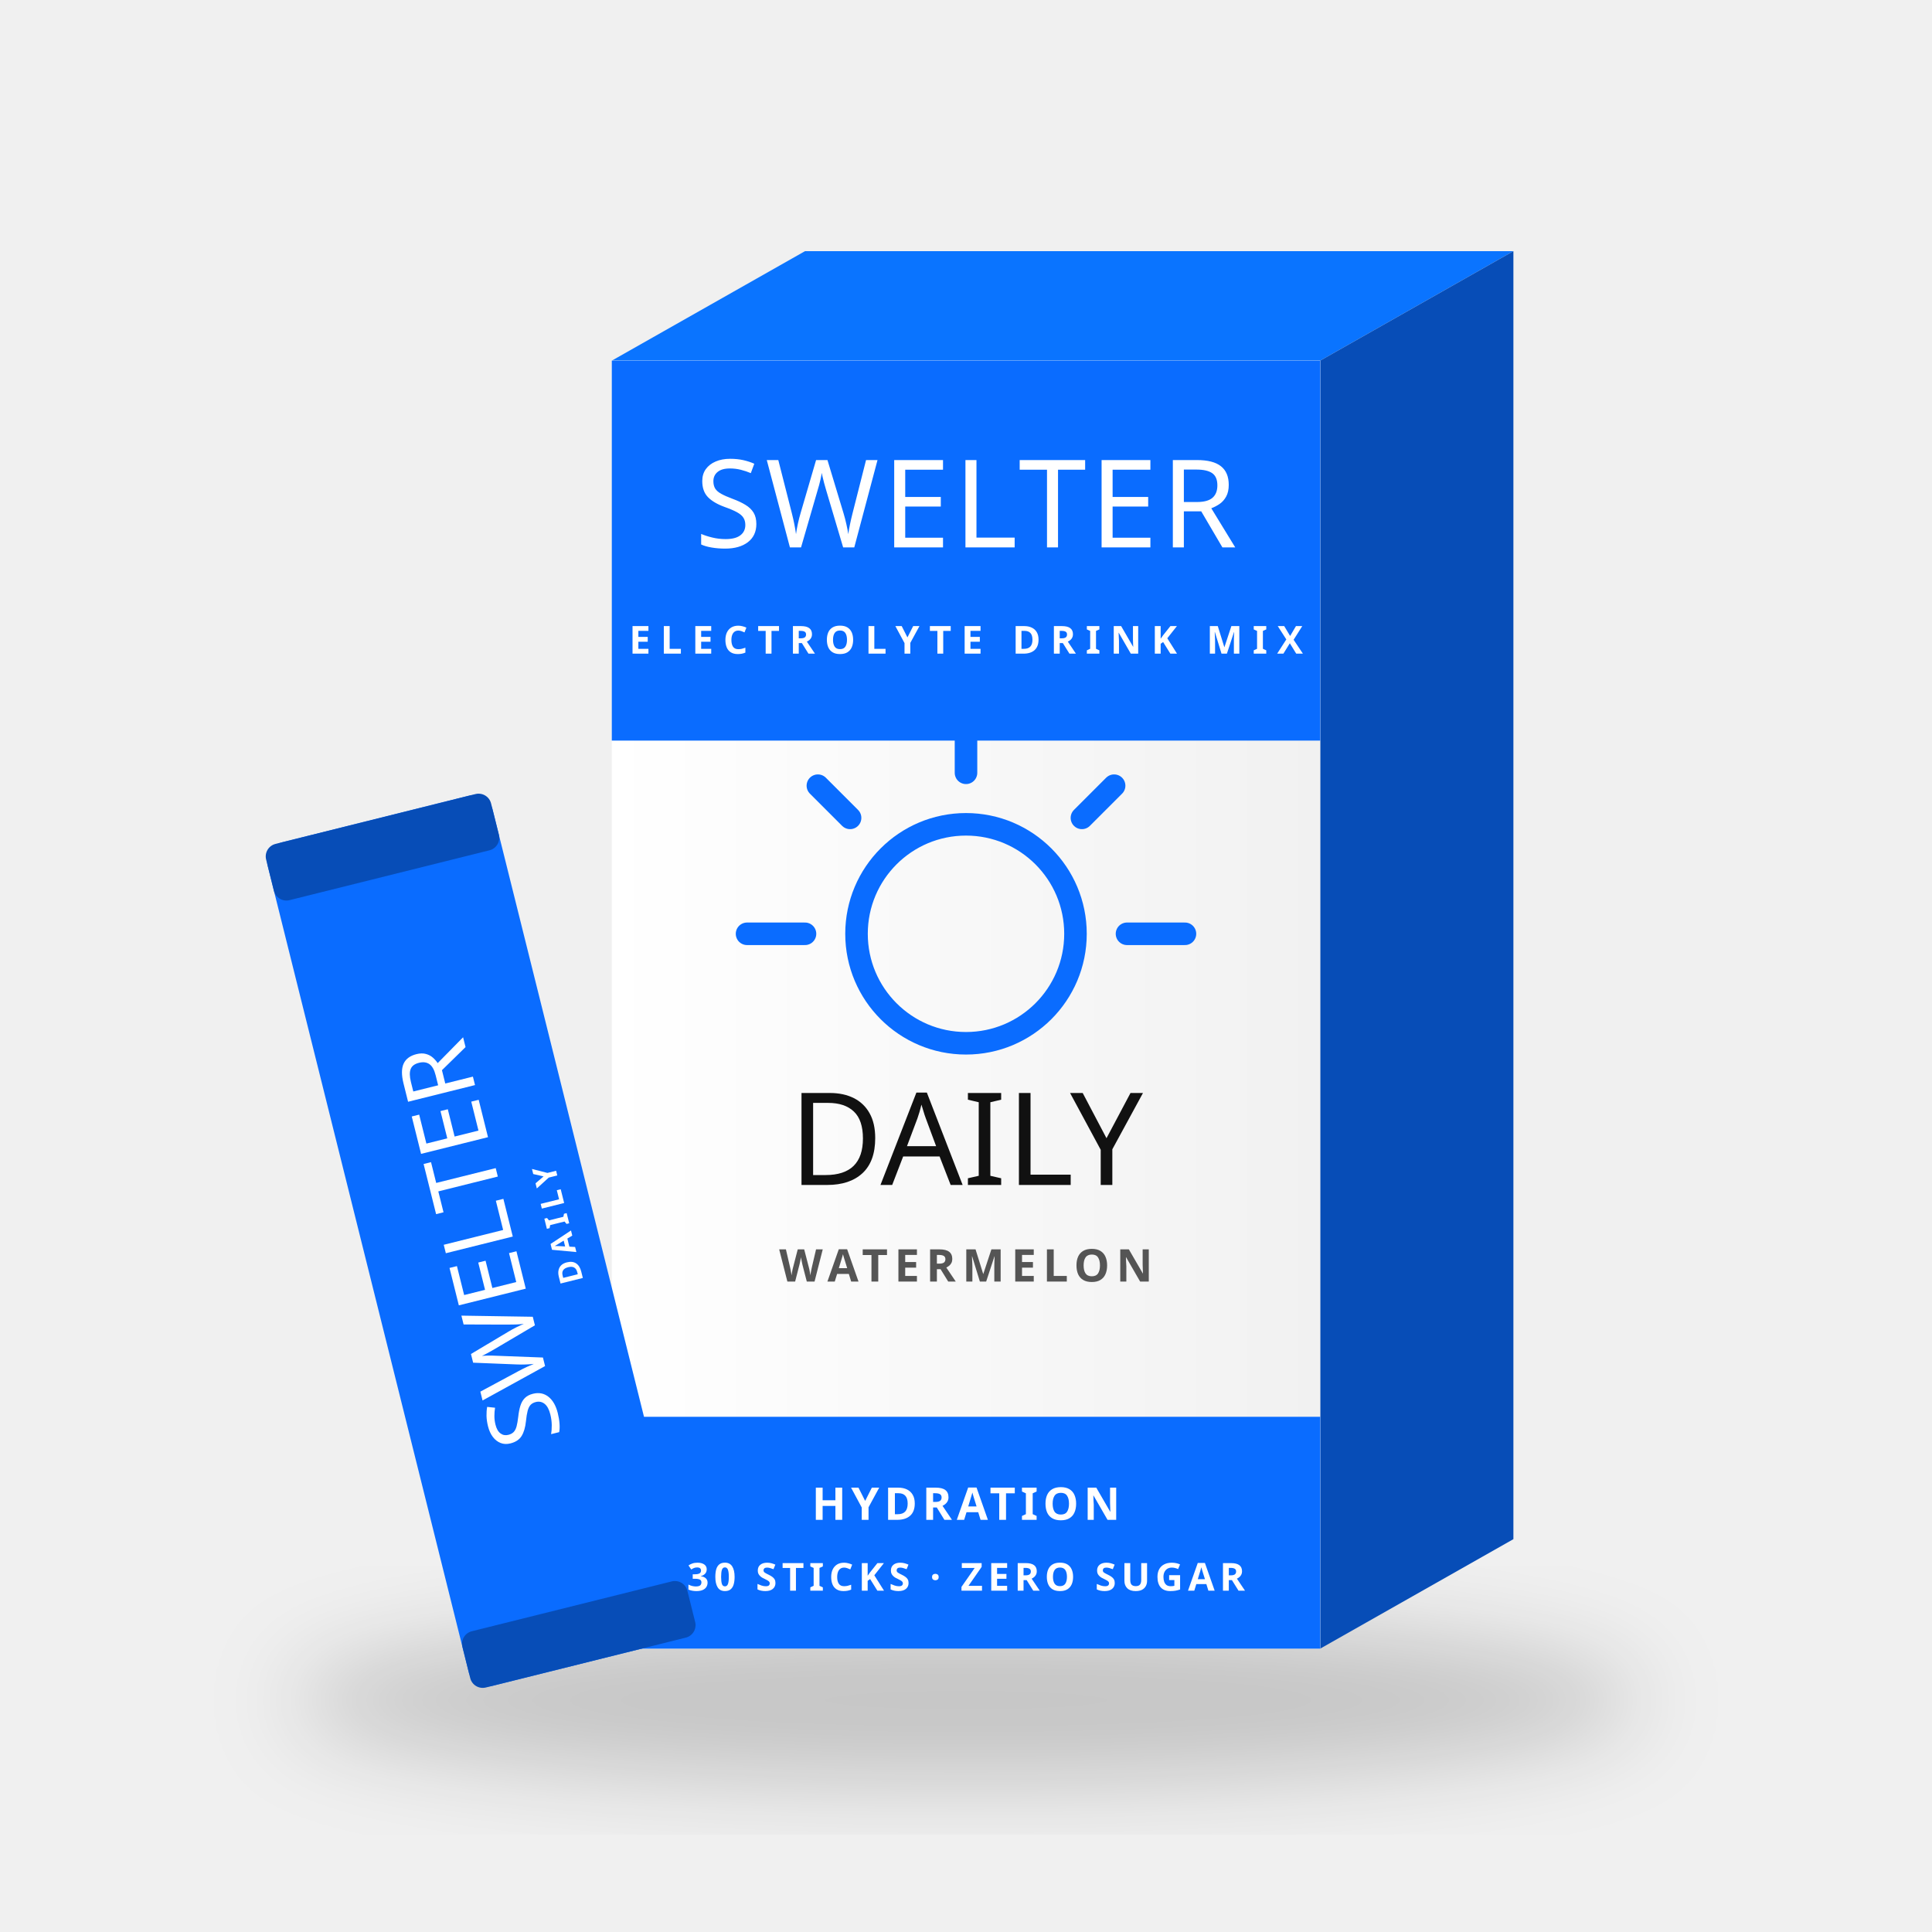
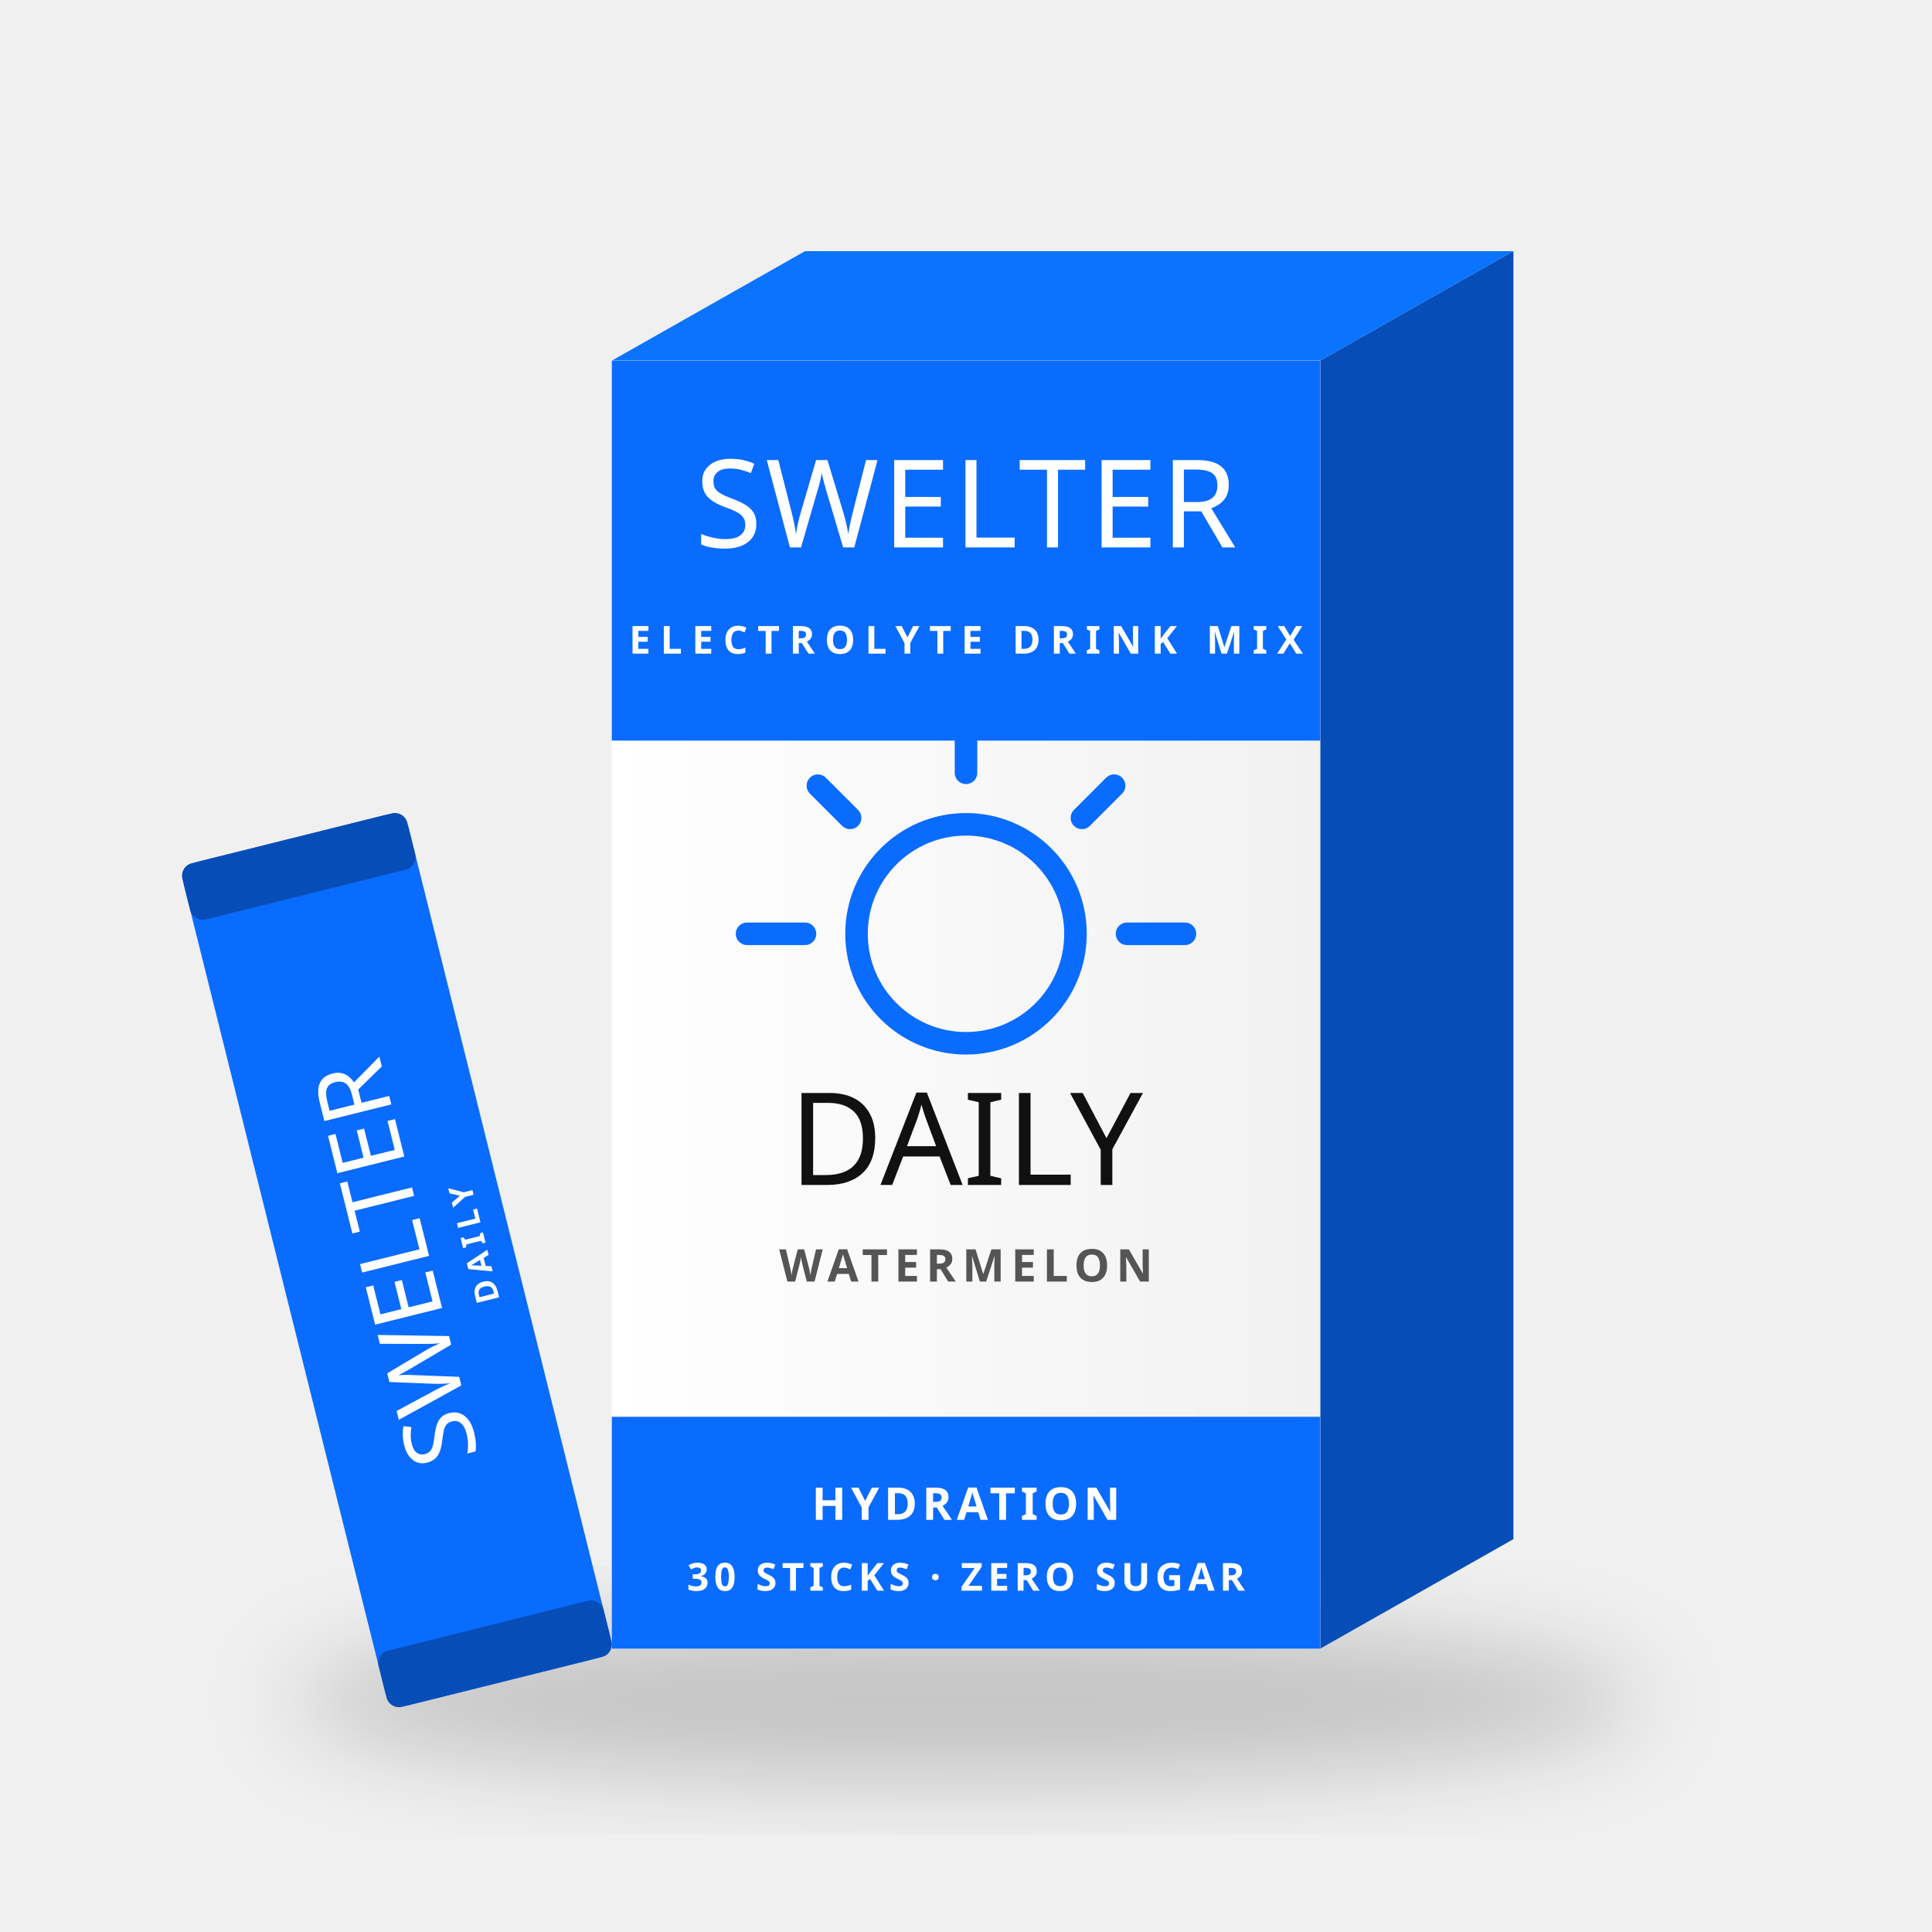
<svg xmlns="http://www.w3.org/2000/svg" viewBox="0 0 600 600" role="img" aria-label="SWELTER Daily box and stick pack">
  <defs>
    <linearGradient id="mg" x1="0" x2="1">
      <stop offset="0" stop-color="#fff" />
      <stop offset="1" stop-color="#f1f1f1" />
    </linearGradient>
    <filter id="ms" x="-30%" y="-30%" width="160%" height="160%">
      <feGaussianBlur stdDeviation="14" />
    </filter>
  </defs>
  <ellipse cx="300" cy="528" rx="210" ry="26" fill="#000" opacity=".18" filter="url(#ms)" />
  <polygon points="190,112 250,78 470,78 410,112" fill="#0a74ff" />
  <polygon points="410,112 470,78 470,478 410,512" fill="#074db7" />
  <rect x="190" y="112" width="220" height="400" fill="url(#mg)" />
  <rect x="190" y="112" width="220" height="118" fill="#0A6CFF" />
  <text x="300" y="170" text-anchor="middle" font-family="Archivo Black, Archivo, sans-serif" font-size="38" fill="#ffffff" letter-spacing="1">SWELTER</text>
  <text x="300" y="203" text-anchor="middle" font-family="Archivo, sans-serif" font-weight="700" font-size="12" fill="#ffffff" letter-spacing="3">ELECTROLYTE DRINK MIX</text>
  <circle cx="300" cy="290" r="34" fill="none" stroke="#0A6CFF" stroke-width="7" />
  <path d="M250 290 h-18 M368 290 h-18 M300 240 v-14 M264 254 l-10 -10 M336 254 l10 -10" stroke="#0A6CFF" stroke-width="7" stroke-linecap="round" />
  <text x="300" y="368" text-anchor="middle" font-family="Archivo Black, Archivo, sans-serif" font-size="40" fill="#111">DAILY</text>
  <text x="300" y="398" text-anchor="middle" font-family="Archivo, sans-serif" font-weight="700" font-size="14" fill="#555" letter-spacing="2">WATERMELON</text>
  <rect x="190" y="440" width="220" height="72" fill="#0A6CFF" />
  <text x="300" y="472" text-anchor="middle" font-family="Archivo, sans-serif" font-weight="800" font-size="14" fill="#ffffff" letter-spacing="1.5">HYDRATION</text>
  <text x="300" y="494" text-anchor="middle" font-family="Archivo, sans-serif" font-weight="600" font-size="12" fill="#ffffff" letter-spacing="1.5">30 STICKS · ZERO SUGAR</text>
-   <g transform="rotate(-14 150 380)">
+   <g transform="translate(-26 6) rotate(-14 150 380)">
    <rect x="112" y="250" width="72" height="270" rx="6" fill="#0A6CFF" />
    <rect x="112" y="250" width="72" height="18" rx="4" fill="#074db7" />
    <rect x="112" y="502" width="72" height="18" rx="4" fill="#074db7" />
    <text x="0" y="0" transform="translate(158 386) rotate(-90)" text-anchor="middle" font-family="Archivo Black, Archivo, sans-serif" font-size="30" fill="#ffffff">SWELTER</text>
    <text x="0" y="0" transform="translate(176 386) rotate(-90)" text-anchor="middle" font-family="Archivo, sans-serif" font-weight="700" font-size="10" fill="#ffffff" letter-spacing="2">DAILY</text>
  </g>
</svg>
